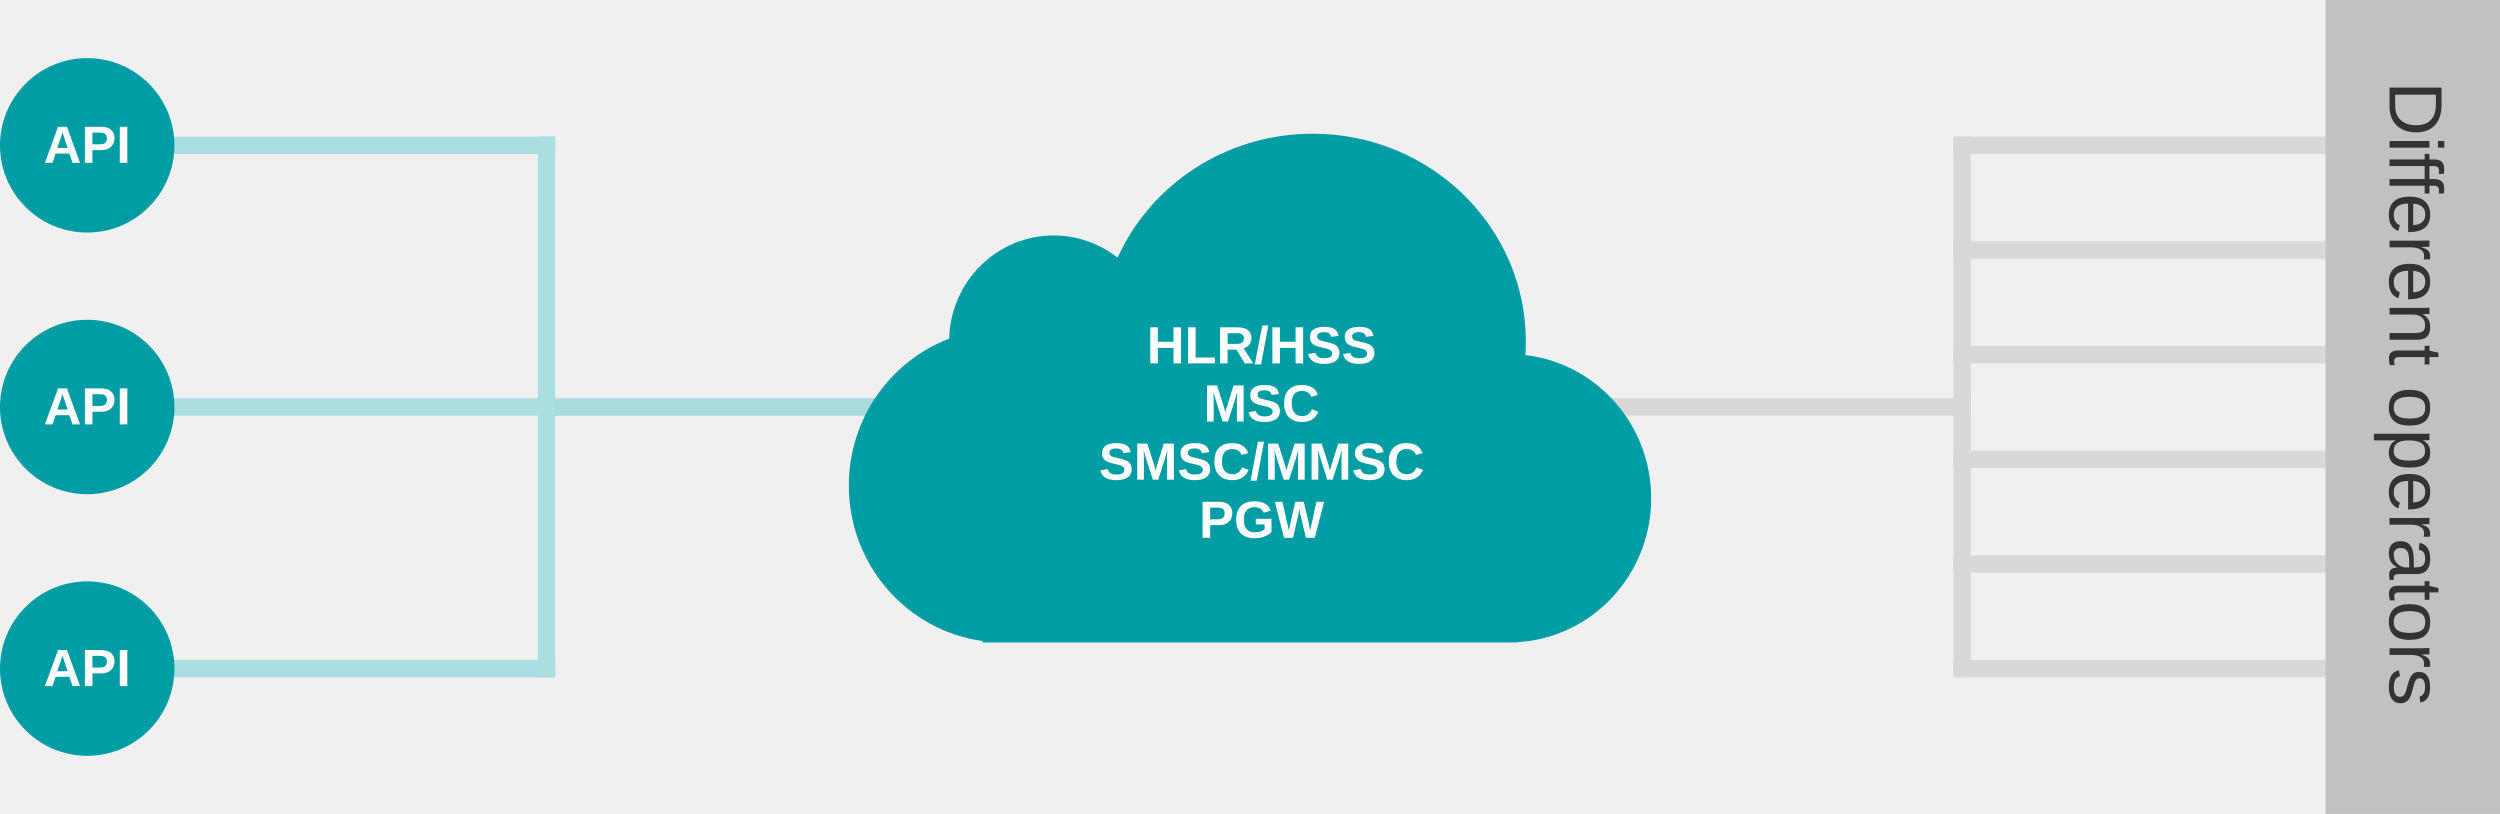
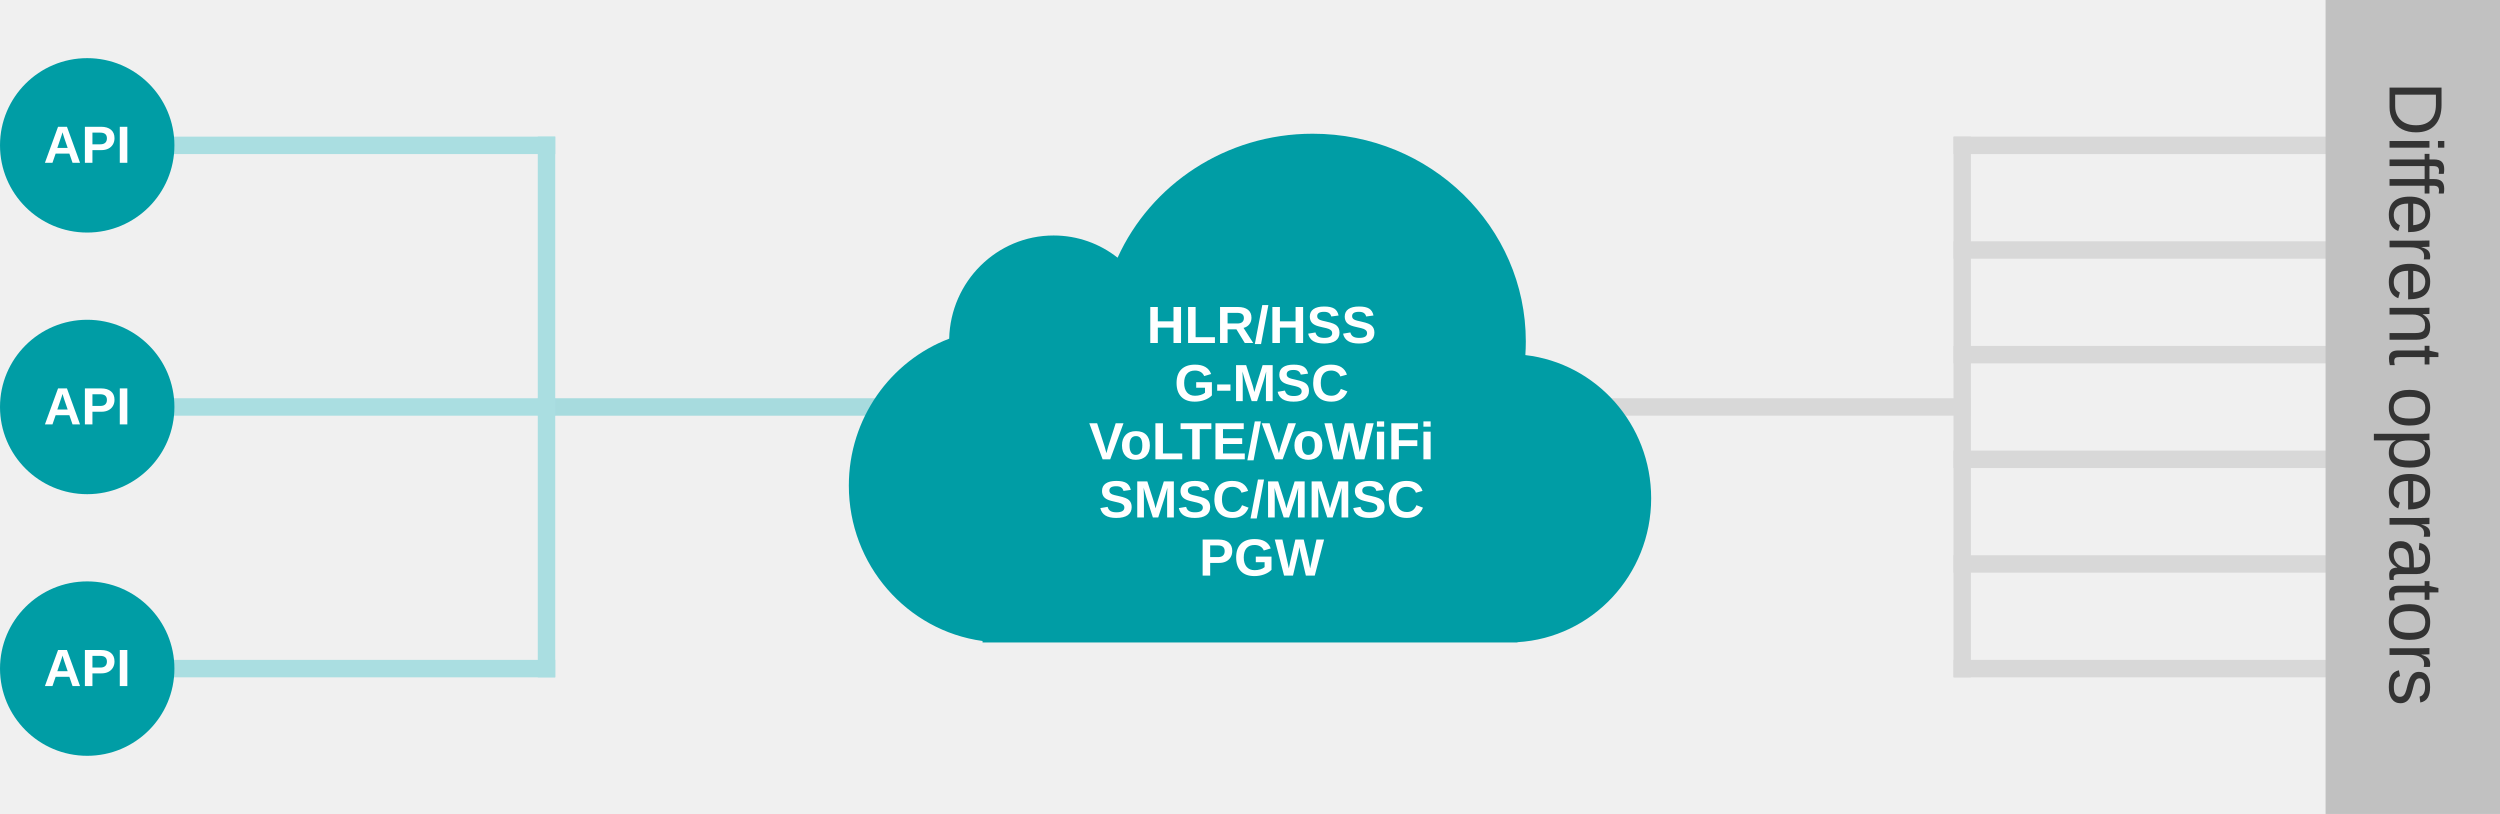
<svg xmlns="http://www.w3.org/2000/svg" width="860px" height="280px" viewBox="0 0 860 280" version="1.1">
-   <defs />
-   <g id="bigass-illustration-" stroke="none" stroke-width="1" fill="none" fill-rule="evenodd">
-     <g id="concept-sketch">
-       <rect id="Rectangle-3" fill-opacity="0.787" fill="#93D5D9" x="185" y="137" width="150" height="6" />
-       <rect id="Rectangle-3" fill="#D8D8D8" x="528" y="137" width="150" height="6" />
-       <rect id="Rectangle-3" fill="#D8D8D8" x="672" y="47" width="130" height="6" />
-       <rect id="Rectangle-3-Copy-6" fill="#D8D8D8" x="672" y="155" width="130" height="6" />
-       <rect id="Rectangle-3-Copy-7" fill="#D8D8D8" x="672" y="119" width="130" height="6" />
-       <rect id="Rectangle-3-Copy-9" fill="#D8D8D8" x="672" y="83" width="130" height="6" />
-       <rect id="Rectangle-3-Copy-3" fill="#D8D8D8" x="672" y="191" width="130" height="6" />
-       <rect id="Rectangle-3-Copy-5" fill="#D8D8D8" x="672" y="227" width="130" height="6" />
-       <path d="M384.453,88.646 C378.367,83.849 370.735,81.006 362.438,81.006 C342.91,81.006 327.01,96.81 326.518,116.507 C306.354,124.176 292,143.917 292,167.041 C292,194.363 312.02,216.947 337.995,220.504 L337.995,221 L522.005,221 L522.005,220.913 C547.662,219.396 568,197.818 568,171.414 C568,145.944 549.079,124.964 524.722,122.15 C524.824,120.604 524.881,119.03 524.881,117.455 C524.881,77.988 492.054,46 451.567,46 C421.602,46 395.829,63.525 384.453,88.646" id="Shape" fill="#009DA5" fill-rule="nonzero" />
-       <text id="HLR/HSS-MSC-SMSC/MMS" font-family="Arial-BoldMT, Arial" font-size="18" font-weight="bold" fill="#FFFFFF">
-         <tspan x="394.498" y="125">HLR/HSS</tspan>
-         <tspan x="414" y="145">MSC</tspan>
-         <tspan x="378" y="165">SMSC/MMSC</tspan>
-         <tspan x="412.502" y="185">PGW</tspan>
-       </text>
-       <g id="api" transform="translate(0, 20)">
-         <rect id="Rectangle" fill="#AADEE1" fill-rule="evenodd" x="51" y="27" width="140" height="6" />
-         <circle id="Oval" fill="#009DA5" fill-rule="evenodd" cx="30" cy="30" r="30" />
-         <text id="API" font-family="Arial-BoldMT, Arial" font-size="18" font-weight="bold" fill="#FFFFFF">
-           <tspan x="15" y="36">API</tspan>
-         </text>
-       </g>
-       <g id="api" transform="translate(0, 200)">
-         <rect id="Rectangle" fill="#AADEE1" fill-rule="evenodd" x="51" y="27" width="140" height="6" />
-         <circle id="Oval" fill="#009DA5" fill-rule="evenodd" cx="30" cy="30" r="30" />
-         <text id="API" font-family="Arial-BoldMT, Arial" font-size="18" font-weight="bold" fill="#FFFFFF">
-           <tspan x="15" y="36">API</tspan>
-         </text>
-       </g>
-       <g id="api" transform="translate(0, 110)">
-         <rect id="Rectangle" fill="#AADEE1" fill-rule="evenodd" x="51" y="27" width="140" height="6" />
-         <circle id="Oval" fill="#009DA5" fill-rule="evenodd" cx="30" cy="30" r="30" />
-         <text id="API" font-family="Arial-BoldMT, Arial" font-size="18" font-weight="bold" fill="#FFFFFF">
-           <tspan x="15" y="36">API</tspan>
-         </text>
-       </g>
-       <rect id="Rectangle" fill="#AADEE1" x="185" y="47" width="6" height="186" />
-       <rect id="Rectangle" fill="#D8D8D8" x="672" y="47" width="6" height="186" />
-       <rect id="Rectangle-2" fill="#C1C1C1" x="800" y="0" width="60" height="280" />
-       <text id="Different-operators" transform="translate(833, 140) rotate(-270) translate(-833, -140) " font-family="ArialMT, Arial" font-size="26" font-weight="normal" line-spacing="26" fill="#333333">
-         <tspan x="721" y="151">Different operators</tspan>
+   <g id="concept-sketch" stroke="none" stroke-width="1" fill="none" fill-rule="evenodd">
+     <rect id="Rectangle-3" fill-opacity="0.787" fill="#93D5D9" x="185" y="137" width="150" height="6" />
+     <rect id="Rectangle-3" fill="#D8D8D8" x="528" y="137" width="150" height="6" />
+     <rect id="Rectangle-3" fill="#D8D8D8" x="672" y="47" width="130" height="6" />
+     <rect id="Rectangle-3-Copy-6" fill="#D8D8D8" x="672" y="155" width="130" height="6" />
+     <rect id="Rectangle-3-Copy-7" fill="#D8D8D8" x="672" y="119" width="130" height="6" />
+     <rect id="Rectangle-3-Copy-9" fill="#D8D8D8" x="672" y="83" width="130" height="6" />
+     <rect id="Rectangle-3-Copy-3" fill="#D8D8D8" x="672" y="191" width="130" height="6" />
+     <rect id="Rectangle-3-Copy-5" fill="#D8D8D8" x="672" y="227" width="130" height="6" />
+     <path d="M384.453,88.646 C378.367,83.849 370.735,81.006 362.438,81.006 C342.91,81.006 327.01,96.81 326.518,116.507 C306.354,124.176 292,143.917 292,167.041 C292,194.363 312.02,216.947 337.995,220.504 L337.995,221 L522.005,221 L522.005,220.913 C547.662,219.396 568,197.818 568,171.414 C568,145.944 549.079,124.964 524.722,122.15 C524.824,120.604 524.881,119.03 524.881,117.455 C524.881,77.988 492.054,46 451.567,46 C421.602,46 395.829,63.525 384.453,88.646" id="Shape" fill="#009DA5" fill-rule="nonzero" />
+     <text id="HLR/HSS-G-MSC-VoLTE/" font-family="Arial-BoldMT, Arial" font-size="18" font-weight="bold" fill="#FFFFFF">
+       <tspan x="394.498" y="118">HLR/HSS</tspan>
+       <tspan x="404.003" y="138">G-MSC</tspan>
+       <tspan x="374.59" y="158">VoLTE/VoWiFi</tspan>
+       <tspan x="378" y="178">SMSC/MMSC</tspan>
+       <tspan x="412.502" y="198">PGW</tspan>
+     </text>
+     <g id="api" transform="translate(0, 20)">
+       <rect id="Rectangle" fill="#AADEE1" fill-rule="evenodd" x="51" y="27" width="140" height="6" />
+       <circle id="Oval" fill="#009DA5" fill-rule="evenodd" cx="30" cy="30" r="30" />
+       <text id="API" font-family="Arial-BoldMT, Arial" font-size="18" font-weight="bold" fill="#FFFFFF">
+         <tspan x="15" y="36">API</tspan>
      </text>
    </g>
+     <g id="api" transform="translate(0, 200)">
+       <rect id="Rectangle" fill="#AADEE1" fill-rule="evenodd" x="51" y="27" width="140" height="6" />
+       <circle id="Oval" fill="#009DA5" fill-rule="evenodd" cx="30" cy="30" r="30" />
+       <text id="API" font-family="Arial-BoldMT, Arial" font-size="18" font-weight="bold" fill="#FFFFFF">
+         <tspan x="15" y="36">API</tspan>
+       </text>
+     </g>
+     <g id="api" transform="translate(0, 110)">
+       <rect id="Rectangle" fill="#AADEE1" fill-rule="evenodd" x="51" y="27" width="140" height="6" />
+       <circle id="Oval" fill="#009DA5" fill-rule="evenodd" cx="30" cy="30" r="30" />
+       <text id="API" font-family="Arial-BoldMT, Arial" font-size="18" font-weight="bold" fill="#FFFFFF">
+         <tspan x="15" y="36">API</tspan>
+       </text>
+     </g>
+     <rect id="Rectangle" fill="#AADEE1" x="185" y="47" width="6" height="186" />
+     <rect id="Rectangle" fill="#D8D8D8" x="672" y="47" width="6" height="186" />
+     <rect id="Rectangle-2" fill="#C1C1C1" x="800" y="0" width="60" height="280" />
+     <text id="Different-operators" transform="translate(833, 140) rotate(-270) translate(-833, -140) " font-family="ArialMT, Arial" font-size="26" font-weight="normal" line-spacing="26" fill="#333333">
+       <tspan x="721" y="151">Different operators</tspan>
+     </text>
  </g>
</svg>
